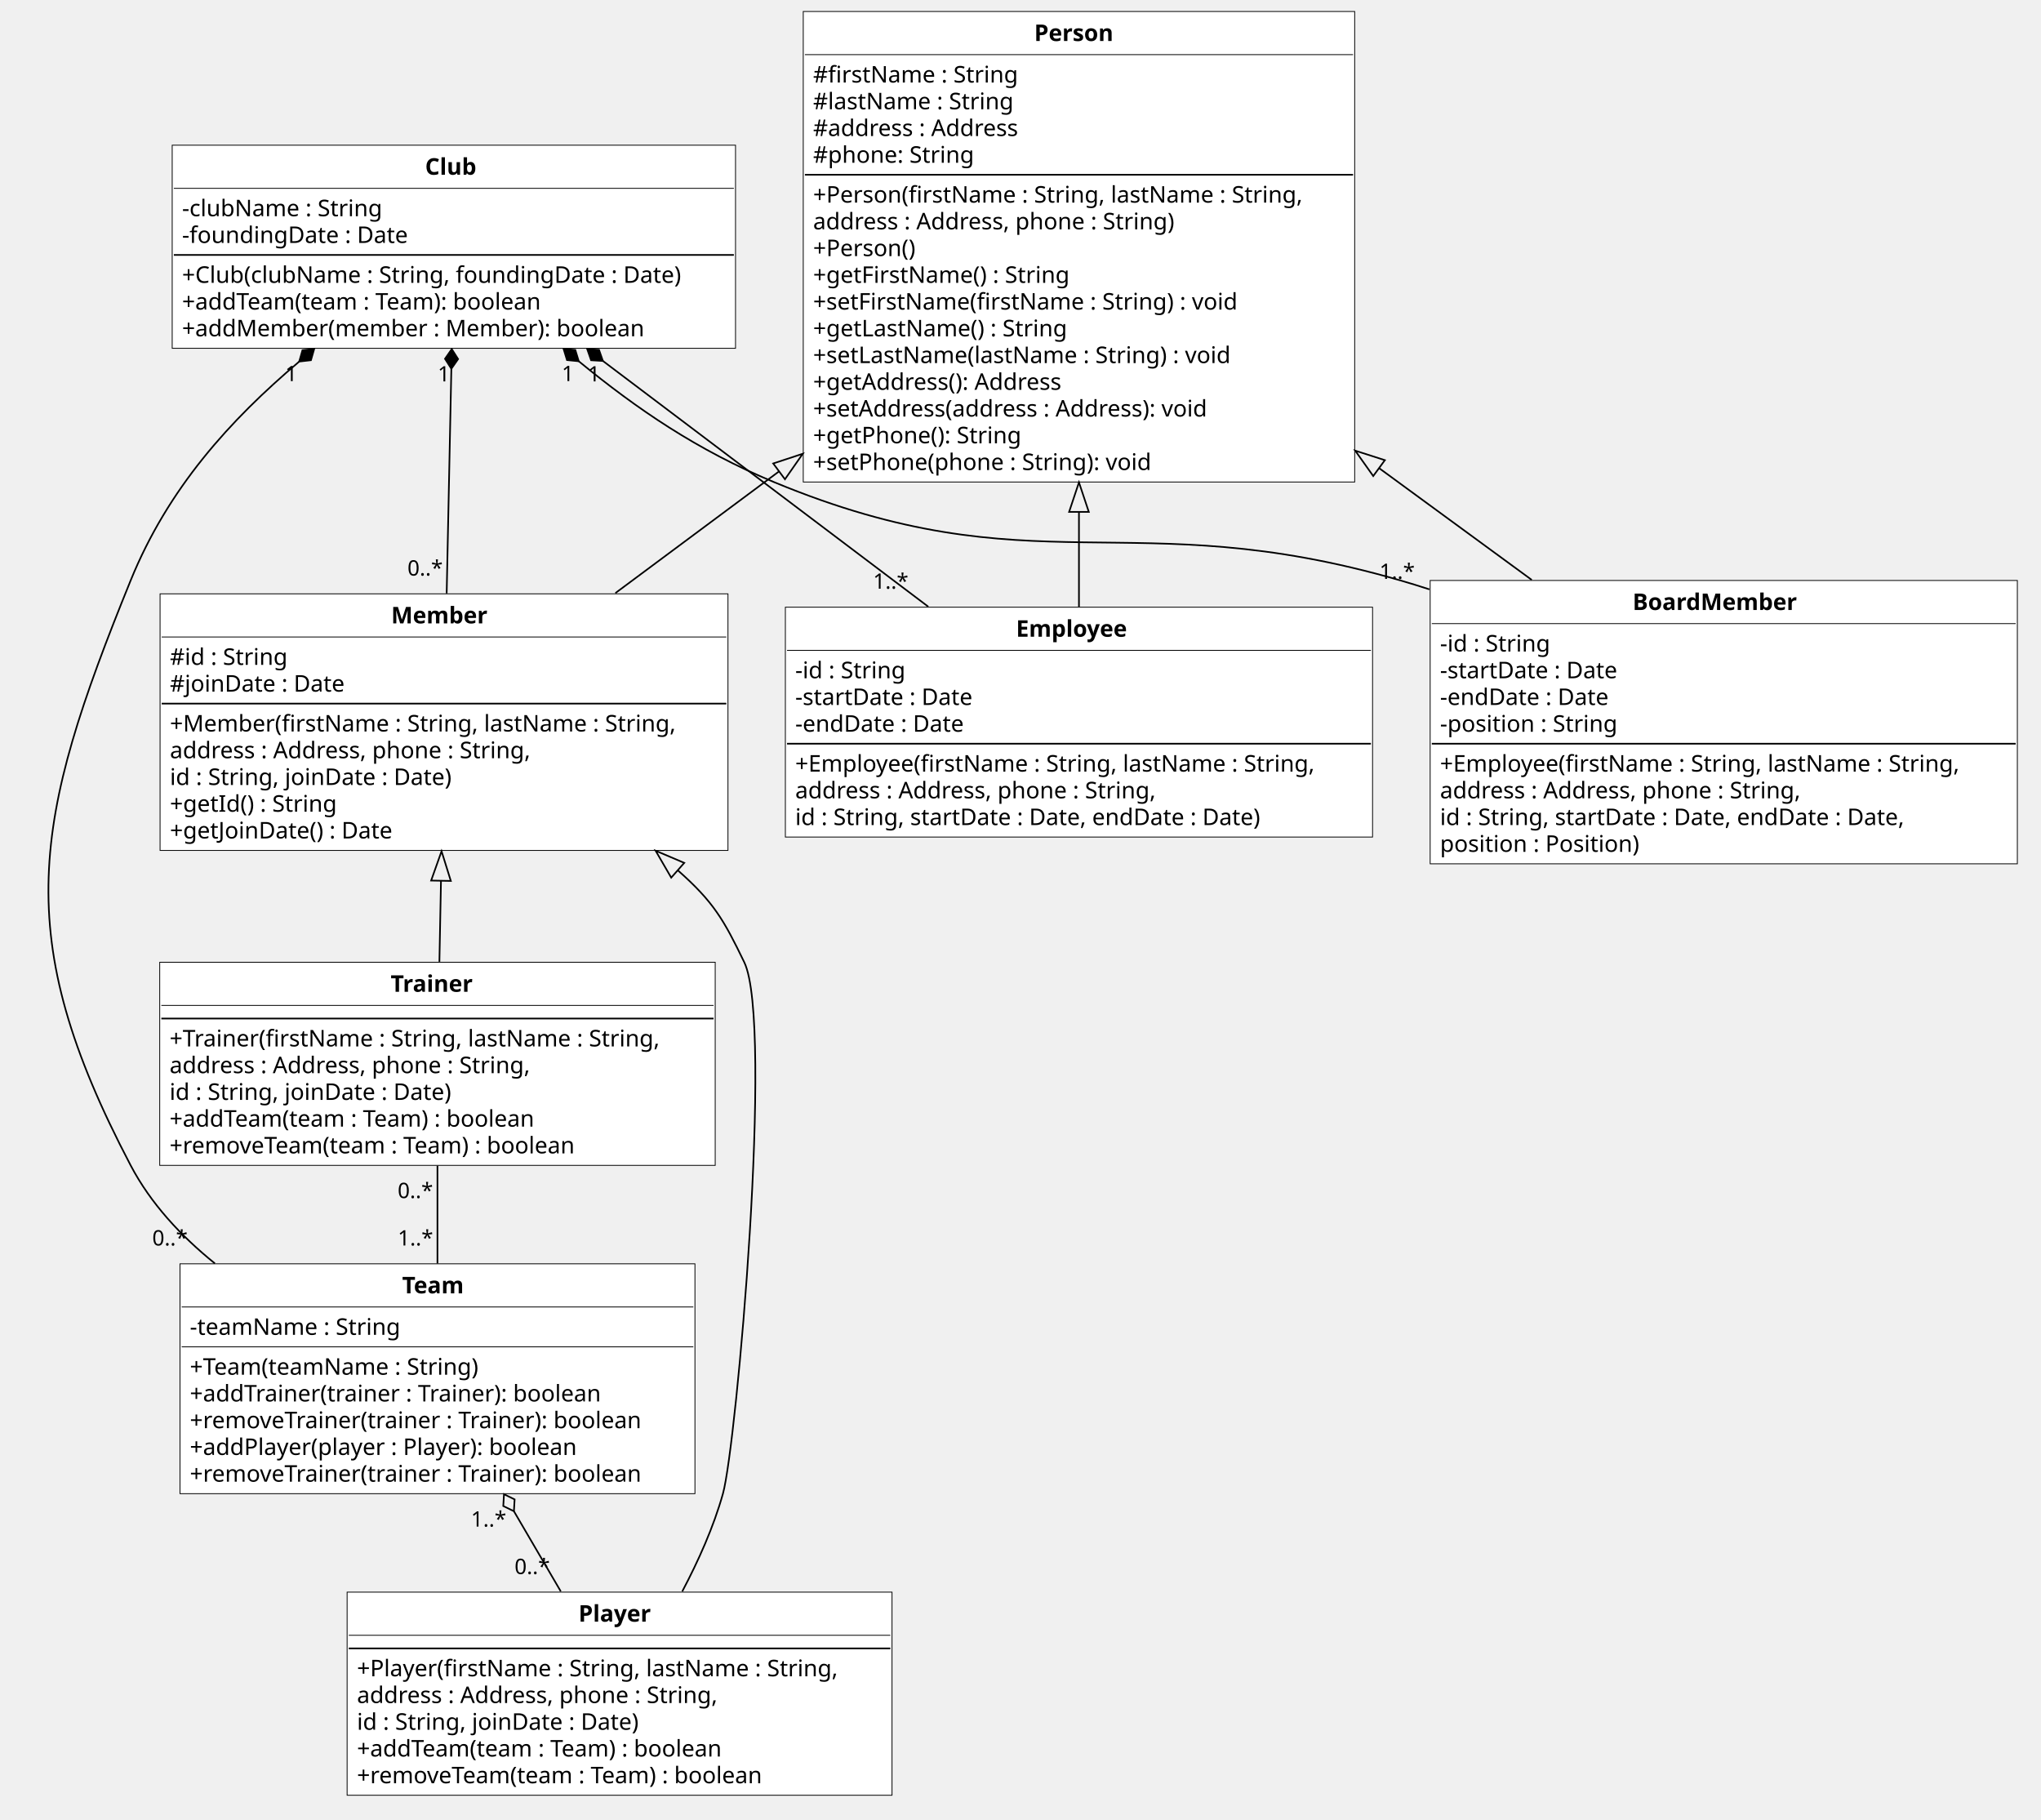
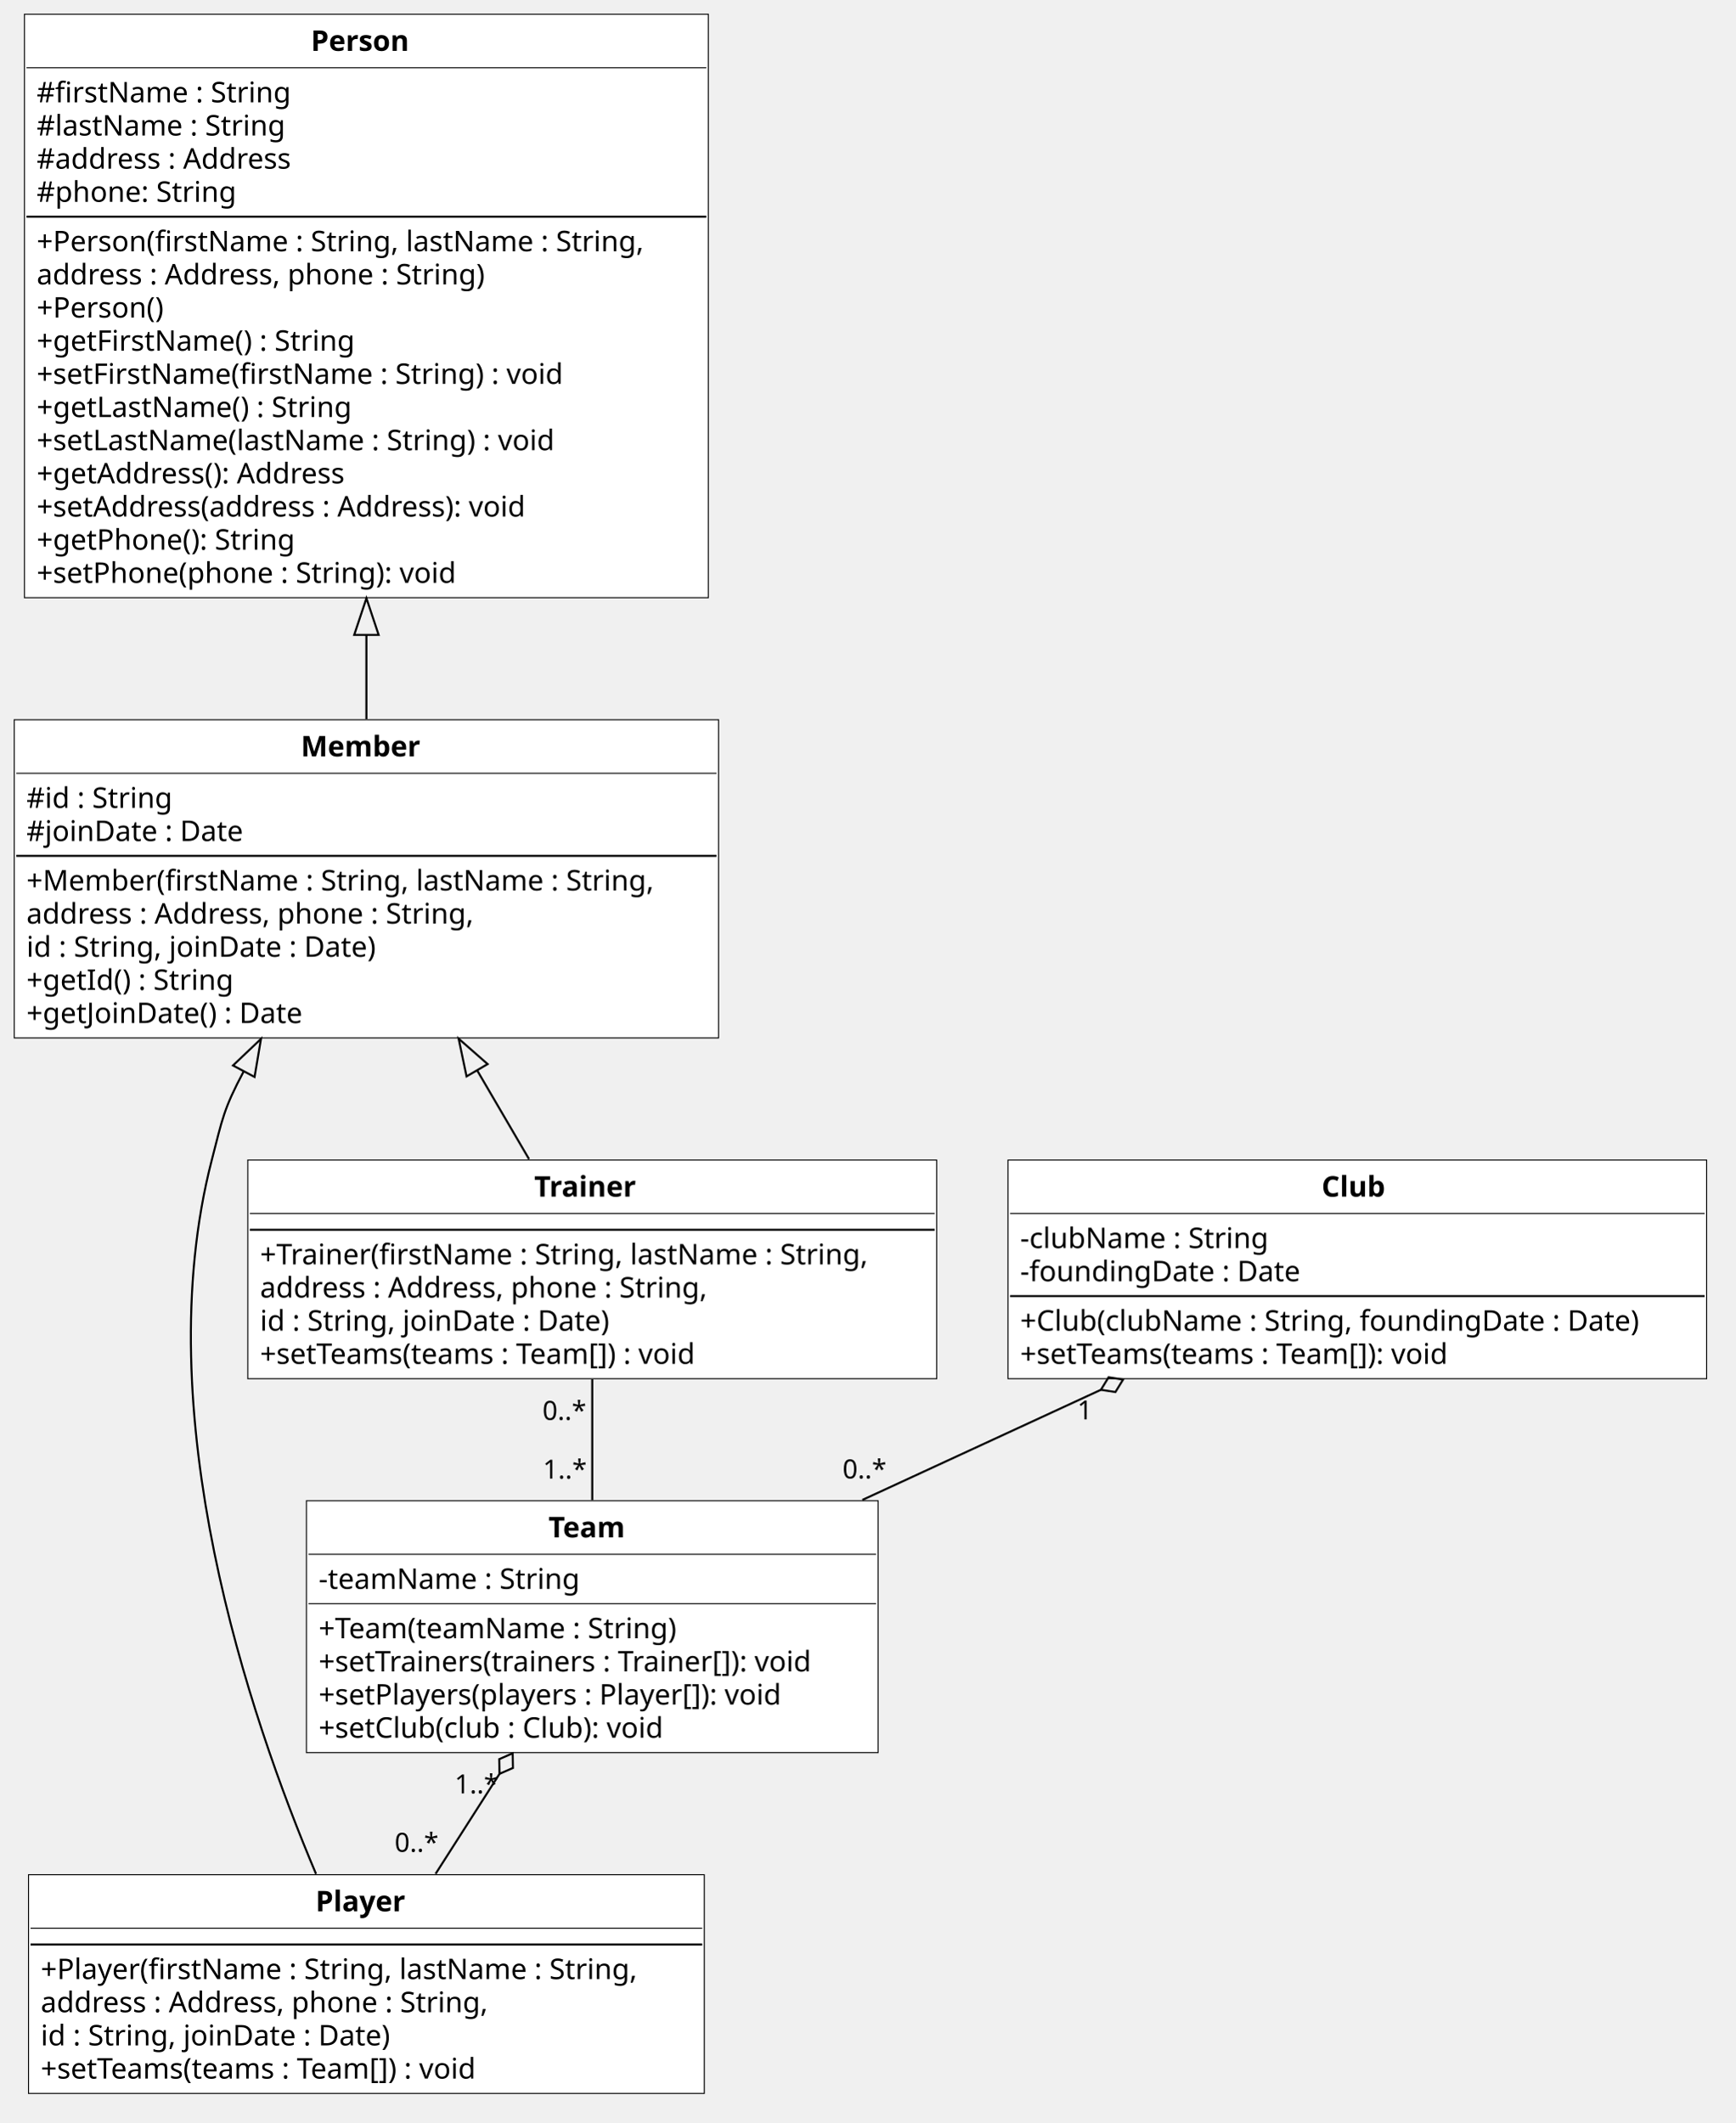
- <svg xmlns="http://www.w3.org/2000/svg" contentStyleType="text/css" data-diagram-type="CLASS" height="1109px" preserveAspectRatio="none" style="width:1244px;height:1109px;background:#FFFFFF;" version="1.1" viewBox="0 0 1244 1109" width="1244px" zoomAndPan="magnify">
+ <svg xmlns="http://www.w3.org/2000/svg" contentStyleType="text/css" data-diagram-type="CLASS" height="1043px" preserveAspectRatio="none" style="width:853px;height:1043px;background:#FFFFFF;" version="1.1" viewBox="0 0 853 1043" width="853px" zoomAndPan="magnify">
  <defs />
  <g>
    <g class="entity" data-qualified-name="Person" data-source-line="13" id="ent0002">
-       <rect fill="#FFFFFF" height="286.75" style="stroke:#000000;stroke-width:0.5;" width="336.099" x="489.59" y="7" />
-       <text fill="#000000" font-family="sans-serif" font-size="14" font-weight="700" lengthAdjust="spacing" textLength="54.578" x="630.35" y="24.995">Person</text>
-       <line style="stroke:#000000;stroke-width:0.5;" x1="490.59" x2="824.689" y1="33.297" y2="33.297" />
-       <text fill="#000000" font-family="sans-serif" font-size="14" lengthAdjust="spacing" textLength="135.789" x="495.59" y="50.292">#firstName : String</text>
-       <text fill="#000000" font-family="sans-serif" font-size="14" lengthAdjust="spacing" textLength="133.684" x="495.59" y="66.589">#lastName : String</text>
-       <text fill="#000000" font-family="sans-serif" font-size="14" lengthAdjust="spacing" textLength="136.965" x="495.59" y="82.886">#address : Address</text>
-       <text fill="#000000" font-family="sans-serif" font-size="14" lengthAdjust="spacing" textLength="106.49" x="495.59" y="99.183">#phone: String</text>
-       <line style="stroke:#000000;stroke-width:1;" x1="490.59" x2="824.689" y1="106.484" y2="106.484" />
-       <text fill="#000000" font-family="sans-serif" font-size="14" lengthAdjust="spacing" textLength="324.099" x="495.59" y="123.48">+Person(firstName : String, lastName : String,</text>
-       <text fill="#000000" font-family="sans-serif" font-size="14" lengthAdjust="spacing" textLength="238.807" x="495.59" y="139.776">address : Address, phone : String)</text>
-       <text fill="#000000" font-family="sans-serif" font-size="14" lengthAdjust="spacing" textLength="70.198" x="495.59" y="156.073">+Person()</text>
-       <text fill="#000000" font-family="sans-serif" font-size="14" lengthAdjust="spacing" textLength="172.826" x="495.59" y="172.37">+getFirstName() : String</text>
-       <text fill="#000000" font-family="sans-serif" font-size="14" lengthAdjust="spacing" textLength="283.138" x="495.59" y="188.667">+setFirstName(firstName : String) : void</text>
-       <text fill="#000000" font-family="sans-serif" font-size="14" lengthAdjust="spacing" textLength="171.507" x="495.59" y="204.964">+getLastName() : String</text>
-       <text fill="#000000" font-family="sans-serif" font-size="14" lengthAdjust="spacing" textLength="279.713" x="495.59" y="221.261">+setLastName(lastName : String) : void</text>
-       <text fill="#000000" font-family="sans-serif" font-size="14" lengthAdjust="spacing" textLength="167.426" x="495.59" y="237.558">+getAddress(): Address</text>
-       <text fill="#000000" font-family="sans-serif" font-size="14" lengthAdjust="spacing" textLength="264.387" x="495.59" y="253.855">+setAddress(address : Address): void</text>
-       <text fill="#000000" font-family="sans-serif" font-size="14" lengthAdjust="spacing" textLength="139.959" x="495.59" y="270.151">+getPhone(): String</text>
-       <text fill="#000000" font-family="sans-serif" font-size="14" lengthAdjust="spacing" textLength="225.422" x="495.59" y="286.448">+setPhone(phone : String): void</text>
+       <rect fill="#FFFFFF" height="286.75" style="stroke:#000000;stroke-width:0.5;" width="336.099" x="12.02" y="7" />
+       <text fill="#000000" font-family="sans-serif" font-size="14" font-weight="700" lengthAdjust="spacing" textLength="54.578" x="152.78" y="24.995">Person</text>
+       <line style="stroke:#000000;stroke-width:0.5;" x1="13.02" x2="347.119" y1="33.297" y2="33.297" />
+       <text fill="#000000" font-family="sans-serif" font-size="14" lengthAdjust="spacing" textLength="135.789" x="18.02" y="50.292">#firstName : String</text>
+       <text fill="#000000" font-family="sans-serif" font-size="14" lengthAdjust="spacing" textLength="133.684" x="18.02" y="66.589">#lastName : String</text>
+       <text fill="#000000" font-family="sans-serif" font-size="14" lengthAdjust="spacing" textLength="136.965" x="18.02" y="82.886">#address : Address</text>
+       <text fill="#000000" font-family="sans-serif" font-size="14" lengthAdjust="spacing" textLength="106.49" x="18.02" y="99.183">#phone: String</text>
+       <line style="stroke:#000000;stroke-width:1;" x1="13.02" x2="347.119" y1="106.484" y2="106.484" />
+       <text fill="#000000" font-family="sans-serif" font-size="14" lengthAdjust="spacing" textLength="324.099" x="18.02" y="123.48">+Person(firstName : String, lastName : String,</text>
+       <text fill="#000000" font-family="sans-serif" font-size="14" lengthAdjust="spacing" textLength="238.807" x="18.02" y="139.776">address : Address, phone : String)</text>
+       <text fill="#000000" font-family="sans-serif" font-size="14" lengthAdjust="spacing" textLength="70.198" x="18.02" y="156.073">+Person()</text>
+       <text fill="#000000" font-family="sans-serif" font-size="14" lengthAdjust="spacing" textLength="172.826" x="18.02" y="172.37">+getFirstName() : String</text>
+       <text fill="#000000" font-family="sans-serif" font-size="14" lengthAdjust="spacing" textLength="283.138" x="18.02" y="188.667">+setFirstName(firstName : String) : void</text>
+       <text fill="#000000" font-family="sans-serif" font-size="14" lengthAdjust="spacing" textLength="171.507" x="18.02" y="204.964">+getLastName() : String</text>
+       <text fill="#000000" font-family="sans-serif" font-size="14" lengthAdjust="spacing" textLength="279.713" x="18.02" y="221.261">+setLastName(lastName : String) : void</text>
+       <text fill="#000000" font-family="sans-serif" font-size="14" lengthAdjust="spacing" textLength="167.426" x="18.02" y="237.558">+getAddress(): Address</text>
+       <text fill="#000000" font-family="sans-serif" font-size="14" lengthAdjust="spacing" textLength="264.387" x="18.02" y="253.855">+setAddress(address : Address): void</text>
+       <text fill="#000000" font-family="sans-serif" font-size="14" lengthAdjust="spacing" textLength="139.959" x="18.02" y="270.151">+getPhone(): String</text>
+       <text fill="#000000" font-family="sans-serif" font-size="14" lengthAdjust="spacing" textLength="225.422" x="18.02" y="286.448">+setPhone(phone : String): void</text>
    </g>
    <g class="entity" data-qualified-name="Member" data-source-line="36" id="ent0003">
-       <rect fill="#FFFFFF" height="156.375" style="stroke:#000000;stroke-width:0.5;" width="346.141" x="97.56" y="361.9" />
-       <text fill="#000000" font-family="sans-serif" font-size="14" font-weight="700" lengthAdjust="spacing" textLength="64.436" x="238.412" y="379.895">Member</text>
-       <line style="stroke:#000000;stroke-width:0.5;" x1="98.56" x2="442.701" y1="388.197" y2="388.197" />
-       <text fill="#000000" font-family="sans-serif" font-size="14" lengthAdjust="spacing" textLength="79.905" x="103.56" y="405.192">#id : String</text>
-       <text fill="#000000" font-family="sans-serif" font-size="14" lengthAdjust="spacing" textLength="117.489" x="103.56" y="421.489">#joinDate : Date</text>
-       <line style="stroke:#000000;stroke-width:1;" x1="98.56" x2="442.701" y1="428.791" y2="428.791" />
-       <text fill="#000000" font-family="sans-serif" font-size="14" lengthAdjust="spacing" textLength="334.141" x="103.56" y="445.786">+Member(firstName : String, lastName : String,</text>
-       <text fill="#000000" font-family="sans-serif" font-size="14" lengthAdjust="spacing" textLength="237.795" x="103.56" y="462.083">address : Address, phone : String,</text>
-       <text fill="#000000" font-family="sans-serif" font-size="14" lengthAdjust="spacing" textLength="188.296" x="103.56" y="478.38">id : String, joinDate : Date)</text>
-       <text fill="#000000" font-family="sans-serif" font-size="14" lengthAdjust="spacing" textLength="114.058" x="103.56" y="494.676">+getId() : String</text>
-       <text fill="#000000" font-family="sans-serif" font-size="14" lengthAdjust="spacing" textLength="151.642" x="103.56" y="510.973">+getJoinDate() : Date</text>
+       <rect fill="#FFFFFF" height="156.375" style="stroke:#000000;stroke-width:0.5;" width="346.141" x="7" y="353.75" />
+       <text fill="#000000" font-family="sans-serif" font-size="14" font-weight="700" lengthAdjust="spacing" textLength="64.436" x="147.852" y="371.745">Member</text>
+       <line style="stroke:#000000;stroke-width:0.5;" x1="8" x2="352.141" y1="380.047" y2="380.047" />
+       <text fill="#000000" font-family="sans-serif" font-size="14" lengthAdjust="spacing" textLength="79.905" x="13" y="397.042">#id : String</text>
+       <text fill="#000000" font-family="sans-serif" font-size="14" lengthAdjust="spacing" textLength="117.489" x="13" y="413.339">#joinDate : Date</text>
+       <line style="stroke:#000000;stroke-width:1;" x1="8" x2="352.141" y1="420.641" y2="420.641" />
+       <text fill="#000000" font-family="sans-serif" font-size="14" lengthAdjust="spacing" textLength="334.141" x="13" y="437.636">+Member(firstName : String, lastName : String,</text>
+       <text fill="#000000" font-family="sans-serif" font-size="14" lengthAdjust="spacing" textLength="237.795" x="13" y="453.933">address : Address, phone : String,</text>
+       <text fill="#000000" font-family="sans-serif" font-size="14" lengthAdjust="spacing" textLength="188.296" x="13" y="470.229">id : String, joinDate : Date)</text>
+       <text fill="#000000" font-family="sans-serif" font-size="14" lengthAdjust="spacing" textLength="114.058" x="13" y="486.526">+getId() : String</text>
+       <text fill="#000000" font-family="sans-serif" font-size="14" lengthAdjust="spacing" textLength="151.642" x="13" y="502.823">+getJoinDate() : Date</text>
    </g>
    <g class="entity" data-qualified-name="Player" data-source-line="47" id="ent0004">
-       <rect fill="#FFFFFF" height="123.781" style="stroke:#000000;stroke-width:0.5;" width="332.12" x="211.57" y="970.28" />
-       <text fill="#000000" font-family="sans-serif" font-size="14" font-weight="700" lengthAdjust="spacing" textLength="50.032" x="352.614" y="988.275">Player</text>
-       <line style="stroke:#000000;stroke-width:0.5;" x1="212.57" x2="542.69" y1="996.577" y2="996.577" />
-       <line style="stroke:#000000;stroke-width:1;" x1="212.57" x2="542.69" y1="1004.577" y2="1004.577" />
-       <text fill="#000000" font-family="sans-serif" font-size="14" lengthAdjust="spacing" textLength="320.12" x="217.57" y="1021.572">+Player(firstName : String, lastName : String,</text>
-       <text fill="#000000" font-family="sans-serif" font-size="14" lengthAdjust="spacing" textLength="237.795" x="217.57" y="1037.869">address : Address, phone : String,</text>
-       <text fill="#000000" font-family="sans-serif" font-size="14" lengthAdjust="spacing" textLength="188.296" x="217.57" y="1054.166">id : String, joinDate : Date)</text>
-       <text fill="#000000" font-family="sans-serif" font-size="14" lengthAdjust="spacing" textLength="247.297" x="217.57" y="1070.463">+addTeam(team : Team) : boolean</text>
-       <text fill="#000000" font-family="sans-serif" font-size="14" lengthAdjust="spacing" textLength="274.415" x="217.57" y="1086.759">+removeTeam(team : Team) : boolean</text>
+       <rect fill="#FFFFFF" height="107.484" style="stroke:#000000;stroke-width:0.5;" width="332.12" x="14.01" y="921.4" />
+       <text fill="#000000" font-family="sans-serif" font-size="14" font-weight="700" lengthAdjust="spacing" textLength="50.032" x="155.054" y="939.395">Player</text>
+       <line style="stroke:#000000;stroke-width:0.5;" x1="15.01" x2="345.13" y1="947.697" y2="947.697" />
+       <line style="stroke:#000000;stroke-width:1;" x1="15.01" x2="345.13" y1="955.697" y2="955.697" />
+       <text fill="#000000" font-family="sans-serif" font-size="14" lengthAdjust="spacing" textLength="320.12" x="20.01" y="972.692">+Player(firstName : String, lastName : String,</text>
+       <text fill="#000000" font-family="sans-serif" font-size="14" lengthAdjust="spacing" textLength="237.795" x="20.01" y="988.989">address : Address, phone : String,</text>
+       <text fill="#000000" font-family="sans-serif" font-size="14" lengthAdjust="spacing" textLength="188.296" x="20.01" y="1005.286">id : String, joinDate : Date)</text>
+       <text fill="#000000" font-family="sans-serif" font-size="14" lengthAdjust="spacing" textLength="241.507" x="20.01" y="1021.583">+setTeams(teams : Team[]) : void</text>
    </g>
-     <g class="entity" data-qualified-name="Trainer" data-source-line="57" id="ent0005">
-       <rect fill="#FFFFFF" height="123.781" style="stroke:#000000;stroke-width:0.5;" width="338.573" x="97.35" y="586.42" />
-       <text fill="#000000" font-family="sans-serif" font-size="14" font-weight="700" lengthAdjust="spacing" textLength="57.066" x="238.103" y="604.415">Trainer</text>
-       <line style="stroke:#000000;stroke-width:0.5;" x1="98.35" x2="434.923" y1="612.717" y2="612.717" />
-       <line style="stroke:#000000;stroke-width:1;" x1="98.35" x2="434.923" y1="620.717" y2="620.717" />
-       <text fill="#000000" font-family="sans-serif" font-size="14" lengthAdjust="spacing" textLength="326.573" x="103.35" y="637.712">+Trainer(firstName : String, lastName : String,</text>
-       <text fill="#000000" font-family="sans-serif" font-size="14" lengthAdjust="spacing" textLength="237.795" x="103.35" y="654.009">address : Address, phone : String,</text>
-       <text fill="#000000" font-family="sans-serif" font-size="14" lengthAdjust="spacing" textLength="188.296" x="103.35" y="670.306">id : String, joinDate : Date)</text>
-       <text fill="#000000" font-family="sans-serif" font-size="14" lengthAdjust="spacing" textLength="247.297" x="103.35" y="686.603">+addTeam(team : Team) : boolean</text>
-       <text fill="#000000" font-family="sans-serif" font-size="14" lengthAdjust="spacing" textLength="274.415" x="103.35" y="702.899">+removeTeam(team : Team) : boolean</text>
+     <g class="entity" data-qualified-name="Trainer" data-source-line="56" id="ent0005">
+       <rect fill="#FFFFFF" height="107.484" style="stroke:#000000;stroke-width:0.5;" width="338.573" x="121.78" y="570.13" />
+       <text fill="#000000" font-family="sans-serif" font-size="14" font-weight="700" lengthAdjust="spacing" textLength="57.066" x="262.533" y="588.125">Trainer</text>
+       <line style="stroke:#000000;stroke-width:0.5;" x1="122.78" x2="459.353" y1="596.427" y2="596.427" />
+       <line style="stroke:#000000;stroke-width:1;" x1="122.78" x2="459.353" y1="604.427" y2="604.427" />
+       <text fill="#000000" font-family="sans-serif" font-size="14" lengthAdjust="spacing" textLength="326.573" x="127.78" y="621.422">+Trainer(firstName : String, lastName : String,</text>
+       <text fill="#000000" font-family="sans-serif" font-size="14" lengthAdjust="spacing" textLength="237.795" x="127.78" y="637.719">address : Address, phone : String,</text>
+       <text fill="#000000" font-family="sans-serif" font-size="14" lengthAdjust="spacing" textLength="188.296" x="127.78" y="654.016">id : String, joinDate : Date)</text>
+       <text fill="#000000" font-family="sans-serif" font-size="14" lengthAdjust="spacing" textLength="241.507" x="127.78" y="670.313">+setTeams(teams : Team[]) : void</text>
    </g>
-     <g class="entity" data-qualified-name="Team" data-source-line="71" id="ent0006">
-       <rect fill="#FFFFFF" height="140.078" style="stroke:#000000;stroke-width:0.5;" width="313.875" x="109.7" y="770.2" />
-       <text fill="#000000" font-family="sans-serif" font-size="14" font-weight="700" lengthAdjust="spacing" textLength="43.08" x="245.097" y="788.195">Team</text>
-       <line style="stroke:#000000;stroke-width:0.5;" x1="110.7" x2="422.575" y1="796.497" y2="796.497" />
-       <text fill="#000000" font-family="sans-serif" font-size="14" lengthAdjust="spacing" textLength="138.072" x="115.7" y="813.492">-teamName : String</text>
-       <line style="stroke:#000000;stroke-width:0.5;" x1="110.7" x2="422.575" y1="820.794" y2="820.794" />
-       <text fill="#000000" font-family="sans-serif" font-size="14" lengthAdjust="spacing" textLength="195.057" x="115.7" y="837.789">+Team(teamName : String)</text>
-       <text fill="#000000" font-family="sans-serif" font-size="14" lengthAdjust="spacing" textLength="274.757" x="115.7" y="854.086">+addTrainer(trainer : Trainer): boolean</text>
-       <text fill="#000000" font-family="sans-serif" font-size="14" lengthAdjust="spacing" textLength="301.875" x="115.7" y="870.383">+removeTrainer(trainer : Trainer): boolean</text>
-       <text fill="#000000" font-family="sans-serif" font-size="14" lengthAdjust="spacing" textLength="258.904" x="115.7" y="886.679">+addPlayer(player : Player): boolean</text>
-       <text fill="#000000" font-family="sans-serif" font-size="14" lengthAdjust="spacing" textLength="301.875" x="115.7" y="902.976">+removeTrainer(trainer : Trainer): boolean</text>
+     <g class="entity" data-qualified-name="Team" data-source-line="69" id="ent0006">
+       <rect fill="#FFFFFF" height="123.781" style="stroke:#000000;stroke-width:0.5;" width="280.967" x="150.59" y="737.61" />
+       <text fill="#000000" font-family="sans-serif" font-size="14" font-weight="700" lengthAdjust="spacing" textLength="43.08" x="269.533" y="755.605">Team</text>
+       <line style="stroke:#000000;stroke-width:0.5;" x1="151.59" x2="430.557" y1="763.907" y2="763.907" />
+       <text fill="#000000" font-family="sans-serif" font-size="14" lengthAdjust="spacing" textLength="138.072" x="156.59" y="780.902">-teamName : String</text>
+       <line style="stroke:#000000;stroke-width:0.5;" x1="151.59" x2="430.557" y1="788.204" y2="788.204" />
+       <text fill="#000000" font-family="sans-serif" font-size="14" lengthAdjust="spacing" textLength="195.057" x="156.59" y="805.199">+Team(teamName : String)</text>
+       <text fill="#000000" font-family="sans-serif" font-size="14" lengthAdjust="spacing" textLength="268.967" x="156.59" y="821.496">+setTrainers(trainers : Trainer[]): void</text>
+       <text fill="#000000" font-family="sans-serif" font-size="14" lengthAdjust="spacing" textLength="253.114" x="156.59" y="837.793">+setPlayers(players : Player[]): void</text>
+       <text fill="#000000" font-family="sans-serif" font-size="14" lengthAdjust="spacing" textLength="188.658" x="156.59" y="854.09">+setClub(club : Club): void</text>
    </g>
-     <g class="entity" data-qualified-name="Club" data-source-line="81" id="ent0007">
-       <rect fill="#FFFFFF" height="123.781" style="stroke:#000000;stroke-width:0.5;" width="343.345" x="104.96" y="88.48" />
-       <text fill="#000000" font-family="sans-serif" font-size="14" font-weight="700" lengthAdjust="spacing" textLength="35.062" x="259.102" y="106.475">Club</text>
-       <line style="stroke:#000000;stroke-width:0.5;" x1="105.96" x2="447.305" y1="114.777" y2="114.777" />
-       <text fill="#000000" font-family="sans-serif" font-size="14" lengthAdjust="spacing" textLength="131.1" x="110.96" y="131.772">-clubName : String</text>
-       <text fill="#000000" font-family="sans-serif" font-size="14" lengthAdjust="spacing" textLength="147.369" x="110.96" y="148.069">-foundingDate : Date</text>
-       <line style="stroke:#000000;stroke-width:1;" x1="105.96" x2="447.305" y1="155.371" y2="155.371" />
-       <text fill="#000000" font-family="sans-serif" font-size="14" lengthAdjust="spacing" textLength="331.345" x="110.96" y="172.366">+Club(clubName : String, foundingDate : Date)</text>
-       <text fill="#000000" font-family="sans-serif" font-size="14" lengthAdjust="spacing" textLength="242.847" x="110.96" y="188.663">+addTeam(team : Team): boolean</text>
-       <text fill="#000000" font-family="sans-serif" font-size="14" lengthAdjust="spacing" textLength="302.08" x="110.96" y="204.959">+addMember(member : Member): boolean</text>
+     <g class="entity" data-qualified-name="Club" data-source-line="78" id="ent0007">
+       <rect fill="#FFFFFF" height="107.484" style="stroke:#000000;stroke-width:0.5;" width="343.345" x="495.4" y="570.13" />
+       <text fill="#000000" font-family="sans-serif" font-size="14" font-weight="700" lengthAdjust="spacing" textLength="35.062" x="649.542" y="588.125">Club</text>
+       <line style="stroke:#000000;stroke-width:0.5;" x1="496.4" x2="837.745" y1="596.427" y2="596.427" />
+       <text fill="#000000" font-family="sans-serif" font-size="14" lengthAdjust="spacing" textLength="131.1" x="501.4" y="613.422">-clubName : String</text>
+       <text fill="#000000" font-family="sans-serif" font-size="14" lengthAdjust="spacing" textLength="147.369" x="501.4" y="629.719">-foundingDate : Date</text>
+       <line style="stroke:#000000;stroke-width:1;" x1="496.4" x2="837.745" y1="637.021" y2="637.021" />
+       <text fill="#000000" font-family="sans-serif" font-size="14" lengthAdjust="spacing" textLength="331.345" x="501.4" y="654.016">+Club(clubName : String, foundingDate : Date)</text>
+       <text fill="#000000" font-family="sans-serif" font-size="14" lengthAdjust="spacing" textLength="237.057" x="501.4" y="670.313">+setTeams(teams : Team[]): void</text>
    </g>
-     <g class="entity" data-qualified-name="Employee" data-source-line="90" id="ent0008">
-       <rect fill="#FFFFFF" height="140.078" style="stroke:#000000;stroke-width:0.5;" width="357.892" x="478.69" y="370.04" />
-       <text fill="#000000" font-family="sans-serif" font-size="14" font-weight="700" lengthAdjust="spacing" textLength="76.706" x="619.283" y="388.035">Employee</text>
-       <line style="stroke:#000000;stroke-width:0.5;" x1="479.69" x2="835.582" y1="396.337" y2="396.337" />
-       <text fill="#000000" font-family="sans-serif" font-size="14" lengthAdjust="spacing" textLength="73.227" x="484.69" y="413.332">-id : String</text>
-       <text fill="#000000" font-family="sans-serif" font-size="14" lengthAdjust="spacing" textLength="118.2" x="484.69" y="429.629">-startDate : Date</text>
-       <text fill="#000000" font-family="sans-serif" font-size="14" lengthAdjust="spacing" textLength="111.966" x="484.69" y="445.926">-endDate : Date</text>
-       <line style="stroke:#000000;stroke-width:1;" x1="479.69" x2="835.582" y1="453.228" y2="453.228" />
-       <text fill="#000000" font-family="sans-serif" font-size="14" lengthAdjust="spacing" textLength="345.892" x="484.69" y="470.223">+Employee(firstName : String, lastName : String,</text>
-       <text fill="#000000" font-family="sans-serif" font-size="14" lengthAdjust="spacing" textLength="237.795" x="484.69" y="486.519">address : Address, phone : String,</text>
-       <text fill="#000000" font-family="sans-serif" font-size="14" lengthAdjust="spacing" textLength="311.5" x="484.69" y="502.816">id : String, startDate : Date, endDate : Date)</text>
+     <g class="link" data-entity-1="ent0002" data-entity-2="ent0003" data-link-type="extension" data-source-line="91" id="lnk8">
+       <path codeLine="91" d="M180.07,312.03 C180.07,332.49 180.07,334.87 180.07,353.41" fill="none" id="Person-backto-Member" style="stroke:#000000;stroke-width:1;" />
+       <polygon fill="none" points="180.07,294.03,174.07,312.03,186.07,312.03,180.07,294.03" style="stroke:#000000;stroke-width:1;" />
    </g>
-     <g class="entity" data-qualified-name="BoardMember" data-source-line="100" id="ent0009">
-       <rect fill="#FFFFFF" height="172.672" style="stroke:#000000;stroke-width:0.5;" width="357.892" x="871.69" y="353.75" />
-       <text fill="#000000" font-family="sans-serif" font-size="14" font-weight="700" lengthAdjust="spacing" textLength="111.098" x="995.087" y="371.745">BoardMember</text>
-       <line style="stroke:#000000;stroke-width:0.5;" x1="872.69" x2="1228.582" y1="380.047" y2="380.047" />
-       <text fill="#000000" font-family="sans-serif" font-size="14" lengthAdjust="spacing" textLength="73.227" x="877.69" y="397.042">-id : String</text>
-       <text fill="#000000" font-family="sans-serif" font-size="14" lengthAdjust="spacing" textLength="118.2" x="877.69" y="413.339">-startDate : Date</text>
-       <text fill="#000000" font-family="sans-serif" font-size="14" lengthAdjust="spacing" textLength="111.966" x="877.69" y="429.636">-endDate : Date</text>
-       <text fill="#000000" font-family="sans-serif" font-size="14" lengthAdjust="spacing" textLength="115.903" x="877.69" y="445.933">-position : String</text>
-       <line style="stroke:#000000;stroke-width:1;" x1="872.69" x2="1228.582" y1="453.234" y2="453.234" />
-       <text fill="#000000" font-family="sans-serif" font-size="14" lengthAdjust="spacing" textLength="345.892" x="877.69" y="470.229">+Employee(firstName : String, lastName : String,</text>
-       <text fill="#000000" font-family="sans-serif" font-size="14" lengthAdjust="spacing" textLength="237.795" x="877.69" y="486.526">address : Address, phone : String,</text>
-       <text fill="#000000" font-family="sans-serif" font-size="14" lengthAdjust="spacing" textLength="310.488" x="877.69" y="502.823">id : String, startDate : Date, endDate : Date,</text>
-       <text fill="#000000" font-family="sans-serif" font-size="14" lengthAdjust="spacing" textLength="129.541" x="877.69" y="519.12">position : Position)</text>
+     <g class="link" data-entity-1="ent0003" data-entity-2="ent0004" data-link-type="extension" data-source-line="92" id="lnk9">
+       <path codeLine="92" d="M119.799,526.477 C109.819,545.217 109.32,549.83 104.07,570.13 C71.96,694.34 122.41,843.3 155.31,921.02" fill="none" id="Member-backto-Player" style="stroke:#000000;stroke-width:1;" />
+       <polygon fill="none" points="128.26,510.59,114.503,523.657,125.095,529.298,128.26,510.59" style="stroke:#000000;stroke-width:1;" />
    </g>
-     <g class="link" data-entity-1="ent0002" data-entity-2="ent0003" data-link-type="extension" data-source-line="116" id="lnk10">
-       <path codeLine="116" d="M474.855,287.26 C436.025,316.13 410.26,335.28 375.08,361.44" fill="none" id="Person-backto-Member" style="stroke:#000000;stroke-width:1;" />
-       <polygon fill="none" points="489.3,276.52,471.275,282.445,478.435,292.075,489.3,276.52" style="stroke:#000000;stroke-width:1;" />
+     <g class="link" data-entity-1="ent0003" data-entity-2="ent0005" data-link-type="extension" data-source-line="93" id="lnk10">
+       <path codeLine="93" d="M234.462,526.011 C246.092,545.911 249.26,551.32 259.98,569.68" fill="none" id="Member-backto-Trainer" style="stroke:#000000;stroke-width:1;" />
+       <polygon fill="none" points="225.38,510.47,229.282,529.038,239.643,522.983,225.38,510.47" style="stroke:#000000;stroke-width:1;" />
    </g>
-     <g class="link" data-entity-1="ent0003" data-entity-2="ent0004" data-link-type="extension" data-source-line="117" id="lnk11">
-       <path codeLine="117" d="M413.083,530.354 C434.953,549.664 441.11,560.48 453.63,586.42 C471.64,623.72 448.91,880.69 440.63,910.28 C434.96,930.56 425.62,951.36 415.84,969.85" fill="none" id="Member-backto-Player" style="stroke:#000000;stroke-width:1;" />
-       <polygon fill="none" points="399.59,518.44,409.112,534.851,417.054,525.856,399.59,518.44" style="stroke:#000000;stroke-width:1;" />
+     <g class="link" data-entity-1="ent0006" data-entity-2="ent0004" data-link-type="aggregation" data-source-line="101" id="lnk11">
+       <path codeLine="101" d="M245.476,871.83 C233.115,891.16 226.03,902.25 214.06,920.97" fill="none" id="Team-backto-Player" style="stroke:#000000;stroke-width:1;" />
+       <polygon fill="none" points="251.94,861.72,245.338,864.62,245.476,871.83,252.078,868.93,251.94,861.72" style="stroke:#000000;stroke-width:1;" />
+       <text fill="#000000" font-family="sans-serif" font-size="13" lengthAdjust="spacing" textLength="23.036" x="223.404" y="881.42">1..*</text>
+       <text fill="#000000" font-family="sans-serif" font-size="13" lengthAdjust="spacing" textLength="23.036" x="193.944" y="910.144">0..*</text>
    </g>
-     <g class="link" data-entity-1="ent0003" data-entity-2="ent0005" data-link-type="extension" data-source-line="118" id="lnk12">
-       <path codeLine="118" d="M268.783,536.747 C268.353,559.017 268.23,564.97 267.82,586.1" fill="none" id="Member-backto-Trainer" style="stroke:#000000;stroke-width:1;" />
-       <polygon fill="none" points="269.13,518.75,262.784,536.631,274.781,536.862,269.13,518.75" style="stroke:#000000;stroke-width:1;" />
+     <g class="link" data-entity-1="ent0005" data-entity-2="ent0006" data-link-type="association" data-source-line="104" id="lnk12">
+       <path codeLine="104" d="M291.07,677.91 C291.07,696.66 291.07,717.9 291.07,737.27" fill="none" id="Trainer-Team" style="stroke:#000000;stroke-width:1;" />
+       <text fill="#000000" font-family="sans-serif" font-size="13" lengthAdjust="spacing" textLength="23.036" x="266.599" y="697.87">0..*</text>
+       <text fill="#000000" font-family="sans-serif" font-size="13" lengthAdjust="spacing" textLength="23.036" x="266.814" y="726.717">1..*</text>
    </g>
-     <g class="link" data-entity-1="ent0002" data-entity-2="ent0009" data-link-type="extension" data-source-line="119" id="lnk13">
-       <path codeLine="119" d="M840.534,285.273 C876.784,311.813 899.82,328.67 933.6,353.4" fill="none" id="Person-backto-BoardMember" style="stroke:#000000;stroke-width:1;" />
-       <polygon fill="none" points="826.01,274.64,836.989,290.114,844.078,280.432,826.01,274.64" style="stroke:#000000;stroke-width:1;" />
-     </g>
-     <g class="link" data-entity-1="ent0002" data-entity-2="ent0008" data-link-type="extension" data-source-line="120" id="lnk14">
-       <path codeLine="120" d="M657.63,311.96 C657.63,338.39 657.63,346.87 657.63,369.84" fill="none" id="Person-backto-Employee" style="stroke:#000000;stroke-width:1;" />
-       <polygon fill="none" points="657.63,293.96,651.63,311.96,663.63,311.96,657.63,293.96" style="stroke:#000000;stroke-width:1;" />
-     </g>
-     <g class="link" data-entity-1="ent0006" data-entity-2="ent0004" data-link-type="aggregation" data-source-line="128" id="lnk15">
-       <path codeLine="128" d="M313.232,920.972 C324.562,940.372 330.75,950.94 341.79,969.83" fill="none" id="Team-backto-Player" style="stroke:#000000;stroke-width:1;" />
-       <polygon fill="none" points="307.18,910.61,306.752,917.808,313.232,920.972,313.66,913.774,307.18,910.61" style="stroke:#000000;stroke-width:1;" />
-       <text fill="#000000" font-family="sans-serif" font-size="13" lengthAdjust="spacing" textLength="23.036" x="287.041" y="930.349">1..*</text>
-       <text fill="#000000" font-family="sans-serif" font-size="13" lengthAdjust="spacing" textLength="23.036" x="313.614" y="959.265">0..*</text>
-     </g>
-     <g class="link" data-entity-1="ent0005" data-entity-2="ent0006" data-link-type="association" data-source-line="131" id="lnk16">
-       <path codeLine="131" d="M266.63,710.45 C266.63,729.43 266.63,750.48 266.63,769.97" fill="none" id="Trainer-Team" style="stroke:#000000;stroke-width:1;" />
-       <text fill="#000000" font-family="sans-serif" font-size="13" lengthAdjust="spacing" textLength="23.036" x="242.373" y="730.141">0..*</text>
-       <text fill="#000000" font-family="sans-serif" font-size="13" lengthAdjust="spacing" textLength="23.036" x="242.445" y="759.024">1..*</text>
-     </g>
-     <g class="link" data-entity-1="ent0007" data-entity-2="ent0006" data-link-type="composition" data-source-line="134" id="lnk17">
-       <path codeLine="134" d="M182.364,220.346 C140.114,256.136 102.48,297.53 79.63,353.75 C19.99,500.52 6,569.93 79.63,710.2 C91.83,733.43 110.3,753.29 130.98,769.98" fill="none" id="Club-backto-Team" style="stroke:#000000;stroke-width:1;" />
-       <polygon fill="#000000" points="191.52,212.59,184.356,213.416,182.364,220.346,189.527,219.52,191.52,212.59" style="stroke:#000000;stroke-width:1;" />
-       <text fill="#000000" font-family="sans-serif" font-size="13" lengthAdjust="spacing" textLength="8.271" x="173.788" y="232.29">1</text>
-       <text fill="#000000" font-family="sans-serif" font-size="13" lengthAdjust="spacing" textLength="23.036" x="92.806" y="759.035">0..*</text>
-     </g>
-     <g class="link" data-entity-1="ent0007" data-entity-2="ent0003" data-link-type="composition" data-source-line="137" id="lnk18">
-       <path codeLine="137" d="M275.102,224.737 C274.202,268.227 273.22,314.9 272.25,361.62" fill="none" id="Club-backto-Member" style="stroke:#000000;stroke-width:1;" />
-       <polygon fill="#000000" points="275.35,212.74,271.227,218.656,275.102,224.737,279.225,218.821,275.35,212.74" style="stroke:#000000;stroke-width:1;" />
-       <text fill="#000000" font-family="sans-serif" font-size="13" lengthAdjust="spacing" textLength="8.271" x="266.787" y="232.456">1</text>
-       <text fill="#000000" font-family="sans-serif" font-size="13" lengthAdjust="spacing" textLength="23.036" x="248.341" y="350.768">0..*</text>
-     </g>
-     <g class="link" data-entity-1="ent0007" data-entity-2="ent0009" data-link-type="composition" data-source-line="140" id="lnk19">
-       <path codeLine="140" d="M352.758,220.151 C388.318,249.321 424.98,274.39 471.63,293.75 C630.38,359.6 688.58,305.88 853.63,353.75 C859.45,355.43 865.32,357.25 871.22,359.17" fill="none" id="Club-backto-BoardMember" style="stroke:#000000;stroke-width:1;" />
-       <polygon fill="#000000" points="343.48,212.54,345.582,219.438,352.758,220.151,350.656,213.253,343.48,212.54" style="stroke:#000000;stroke-width:1;" />
-       <text fill="#000000" font-family="sans-serif" font-size="13" lengthAdjust="spacing" textLength="8.271" x="342.369" y="232.234">1</text>
-       <text fill="#000000" font-family="sans-serif" font-size="13" lengthAdjust="spacing" textLength="23.036" x="840.763" y="352.786">1..*</text>
-     </g>
-     <g class="link" data-entity-1="ent0007" data-entity-2="ent0008" data-link-type="composition" data-source-line="143" id="lnk20">
-       <path codeLine="143" d="M367.476,219.972 C428.456,266.022 502.4,321.86 565.79,369.73" fill="none" id="Club-backto-Employee" style="stroke:#000000;stroke-width:1;" />
-       <polygon fill="#000000" points="357.9,212.74,360.278,219.548,367.476,219.972,365.099,213.164,357.9,212.74" style="stroke:#000000;stroke-width:1;" />
-       <text fill="#000000" font-family="sans-serif" font-size="13" lengthAdjust="spacing" textLength="8.271" x="358.366" y="232.456">1</text>
-       <text fill="#000000" font-family="sans-serif" font-size="13" lengthAdjust="spacing" textLength="23.036" x="532.134" y="358.776">1..*</text>
+     <g class="link" data-entity-1="ent0007" data-entity-2="ent0006" data-link-type="aggregation" data-source-line="107" id="lnk13">
+       <path codeLine="107" d="M541.065,683.059 C500.575,701.749 465.65,717.88 423.83,737.2" fill="none" id="Club-backto-Team" style="stroke:#000000;stroke-width:1;" />
+       <polygon fill="none" points="551.96,678.03,544.836,676.913,541.065,683.059,548.189,684.176,551.96,678.03" style="stroke:#000000;stroke-width:1;" />
+       <text fill="#000000" font-family="sans-serif" font-size="13" lengthAdjust="spacing" textLength="8.271" x="529.46" y="697.62">1</text>
+       <text fill="#000000" font-family="sans-serif" font-size="13" lengthAdjust="spacing" textLength="23.036" x="414.094" y="726.64">0..*</text>
    </g>
  </g>
</svg>
